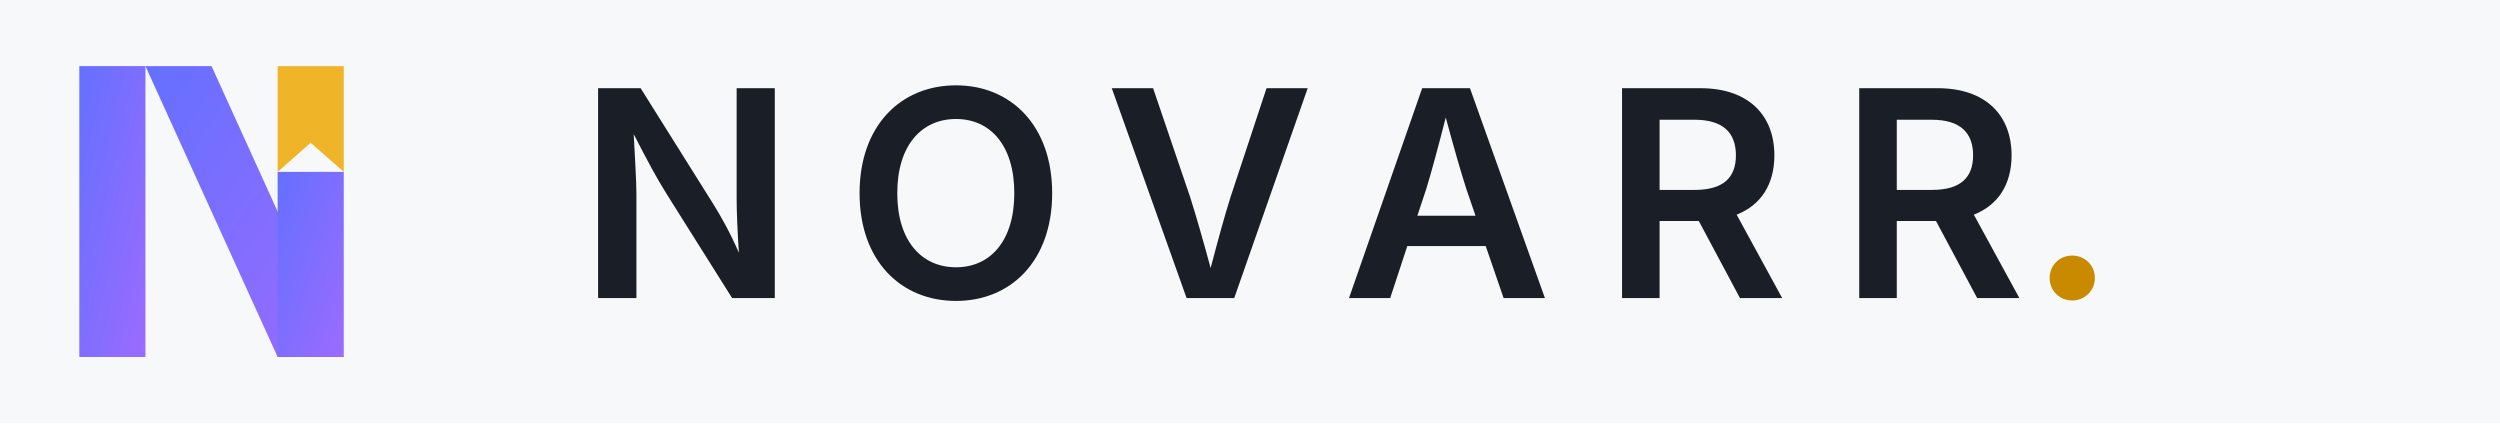
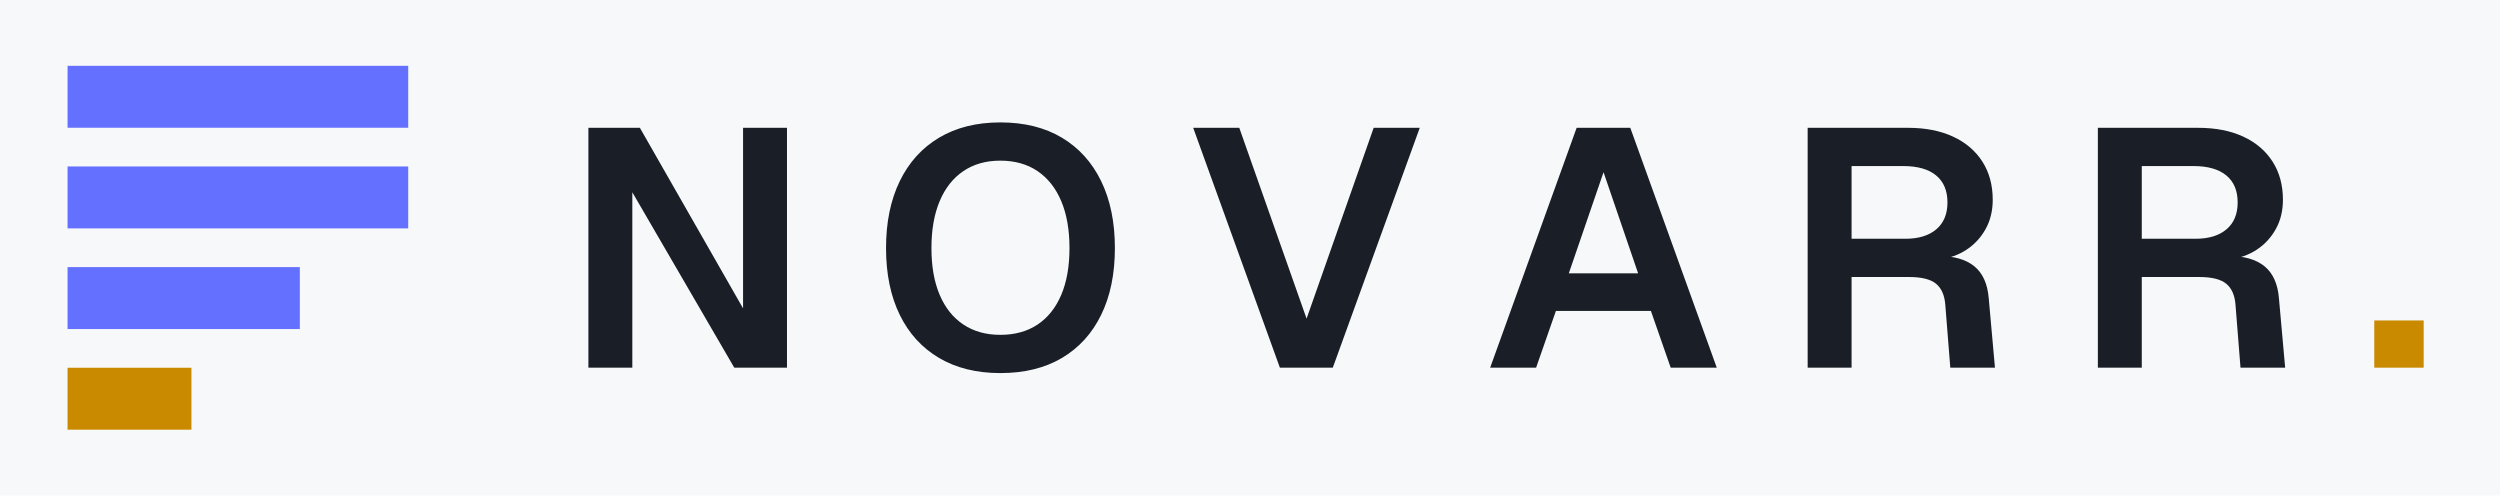
- <svg xmlns="http://www.w3.org/2000/svg" viewBox="0 0 260 44" width="260" height="44">
-   <defs>
-     <linearGradient id="nv" x1="0" y1="0" x2="1" y2="1">
-       <stop offset="0%" stop-color="#6470FF" />
-       <stop offset="100%" stop-color="#9B6BFF" />
-     </linearGradient>
-   </defs>
-   <rect width="260" height="44" fill="#F7F8FA" />
-   <g transform="translate(0,0) scale(1.375)">
-     <path d="M6 5h5v22H6z" fill="url(#nv)" />
-     <path d="M11 5h5l10 22h-5z" fill="url(#nv)" />
-     <path d="M21 13h5v14h-5z" fill="url(#nv)" />
-     <path d="M21 5h5v8l-2.5-2.2L21 13z" fill="#F0B429" />
+ <svg xmlns="http://www.w3.org/2000/svg" viewBox="0 0 222 44" width="222" height="44" role="img" aria-label="Novarr">
+   <rect width="222" height="44" fill="#F7F8FA" />
+   <g transform="translate(-0.875 -1.031) scale(1.375)">
+     <rect x="5" y="5" width="22" height="4" fill="#6470FF" />
+     <rect x="5" y="11.5" width="22" height="4" fill="#6470FF" />
+     <rect x="5" y="18" width="15" height="4" fill="#6470FF" />
+     <rect x="5" y="24.5" width="8" height="4" fill="#C98A00" />
  </g>
-   <text x="60" y="31" font-family="Geist, Inter, system-ui, sans-serif" font-size="30" font-weight="600" letter-spacing="5.1" fill="#1A1F27">NOVARR<tspan fill="#C98A00">.</tspan>
-   </text>
+   <g transform="translate(-10.15 1.65)">
+     <path d="M62.4 31V9.7H66.972L76.134 25.732V9.7H80.034V31H75.354L66.3 15.424V31ZM98.982 31.48Q95.82 31.48 93.543 30.139Q91.266 28.798 90.048 26.308Q88.83 23.818 88.83 20.38Q88.83 16.942 90.048 14.437Q91.266 11.932 93.54 10.576Q95.814 9.22 98.982 9.22Q102.176 9.22 104.446 10.576Q106.716 11.932 107.934 14.437Q109.152 16.942 109.152 20.38Q109.152 23.818 107.934 26.308Q106.716 28.798 104.446 30.139Q102.176 31.48 98.982 31.48ZM98.979 28.084Q100.914 28.084 102.286 27.17Q103.657 26.256 104.388 24.536Q105.12 22.816 105.12 20.38Q105.12 17.944 104.388 16.208Q103.656 14.473 102.283 13.544Q100.911 12.616 98.976 12.616Q97.068 12.616 95.697 13.544Q94.325 14.473 93.594 16.208Q92.862 17.944 92.862 20.38Q92.862 22.816 93.594 24.536Q94.326 26.256 95.699 27.17Q97.071 28.084 98.979 28.084ZM123.804 31 116.106 9.7H120.198L126.174 26.644L132.132 9.7H136.224L128.502 31ZM142.476 31 150.156 9.7H154.92L162.6 31H158.508L156.75 25.96H148.314L146.556 31ZM149.46 22.624H155.616L152.544 13.642ZM170.67 31V9.7H179.58Q181.89 9.7 183.576 10.48Q185.262 11.26 186.183 12.697Q187.104 14.134 187.104 16.09Q187.104 17.554 186.471 18.691Q185.838 19.828 184.776 20.524Q183.714 21.22 182.418 21.364L182.286 21.082Q184.356 21.082 185.475 22Q186.594 22.918 186.75 24.838L187.302 31H183.336L182.892 25.408Q182.796 24.148 182.073 23.548Q181.35 22.948 179.658 22.948H174.57V31ZM174.57 19.552H179.346Q181.104 19.552 182.094 18.712Q183.084 17.872 183.084 16.33Q183.084 14.758 182.076 13.927Q181.068 13.096 179.148 13.096H174.57ZM196.44 31V9.7H205.35Q207.66 9.7 209.346 10.48Q211.032 11.26 211.953 12.697Q212.874 14.134 212.874 16.09Q212.874 17.554 212.241 18.691Q211.608 19.828 210.546 20.524Q209.484 21.22 208.188 21.364L208.056 21.082Q210.126 21.082 211.245 22Q212.364 22.918 212.52 24.838L213.072 31H209.106L208.662 25.408Q208.566 24.148 207.843 23.548Q207.12 22.948 205.428 22.948H200.34V31ZM200.34 19.552H205.116Q206.874 19.552 207.864 18.712Q208.854 17.872 208.854 16.33Q208.854 14.758 207.846 13.927Q206.838 13.096 204.918 13.096H200.34Z" fill="#1A1F27" />
+     <path d="M220.986 31V26.806H225.372V31Z" fill="#C98A00" />
+   </g>
</svg>
